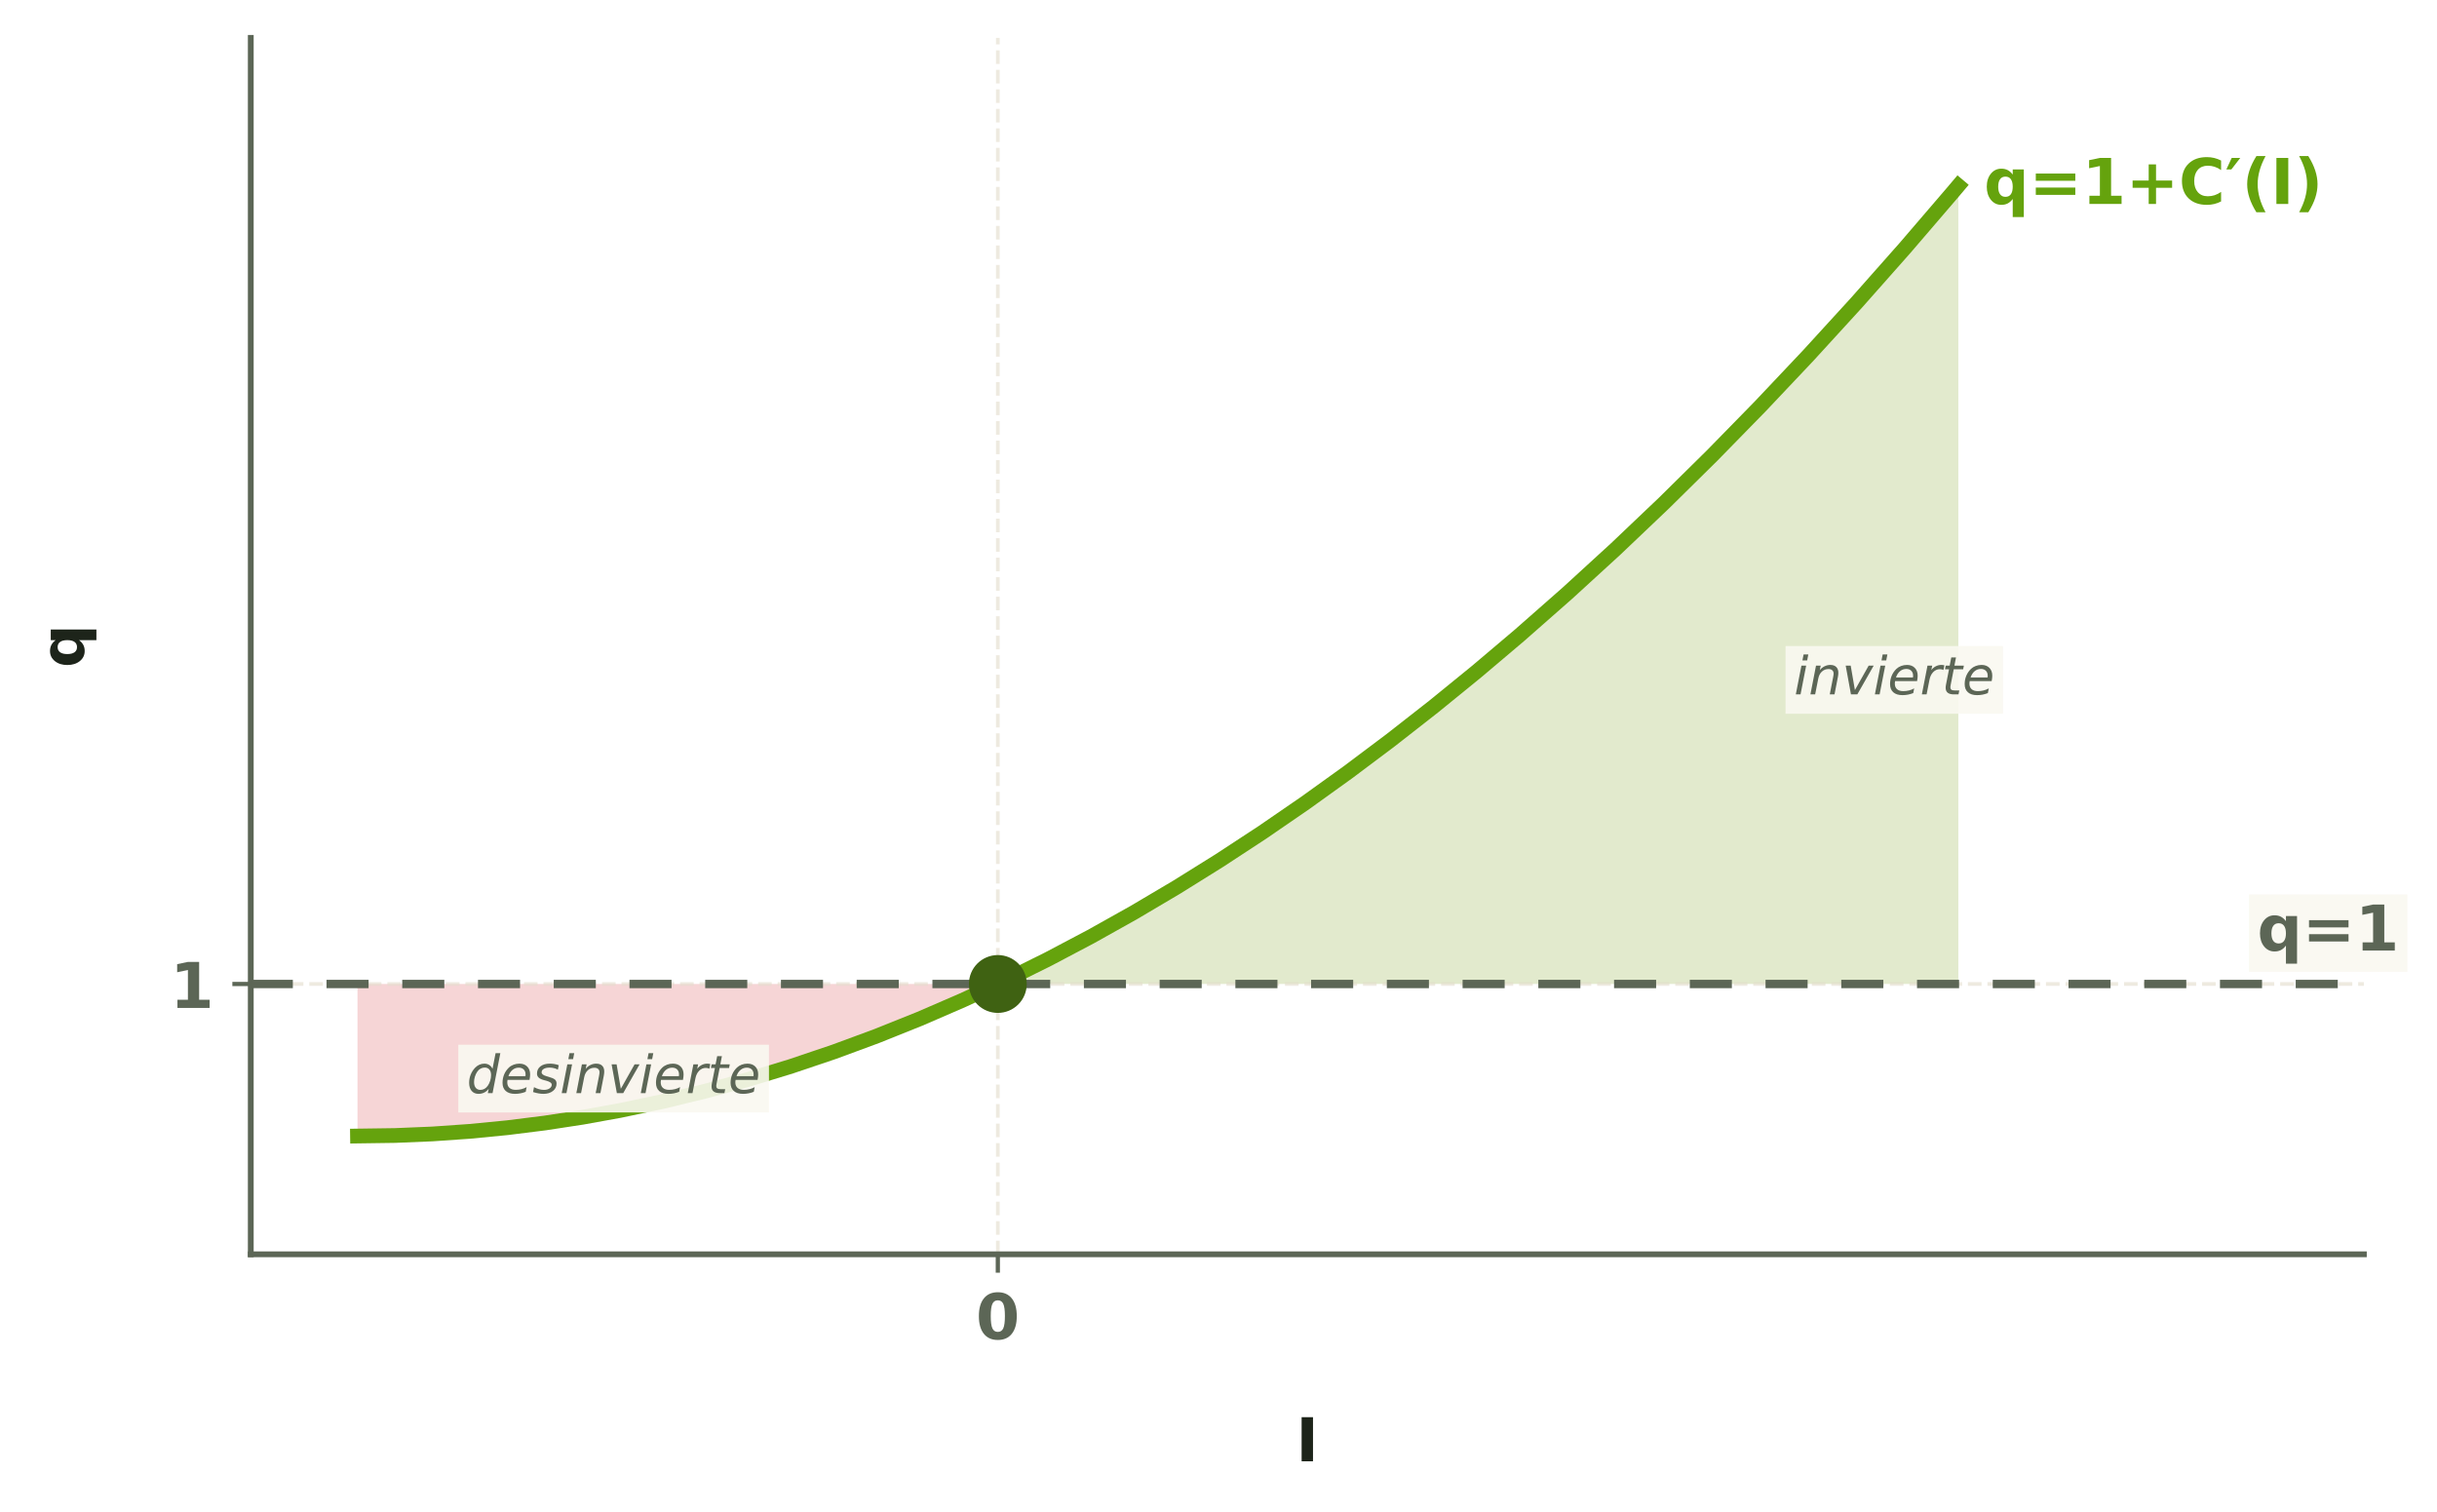
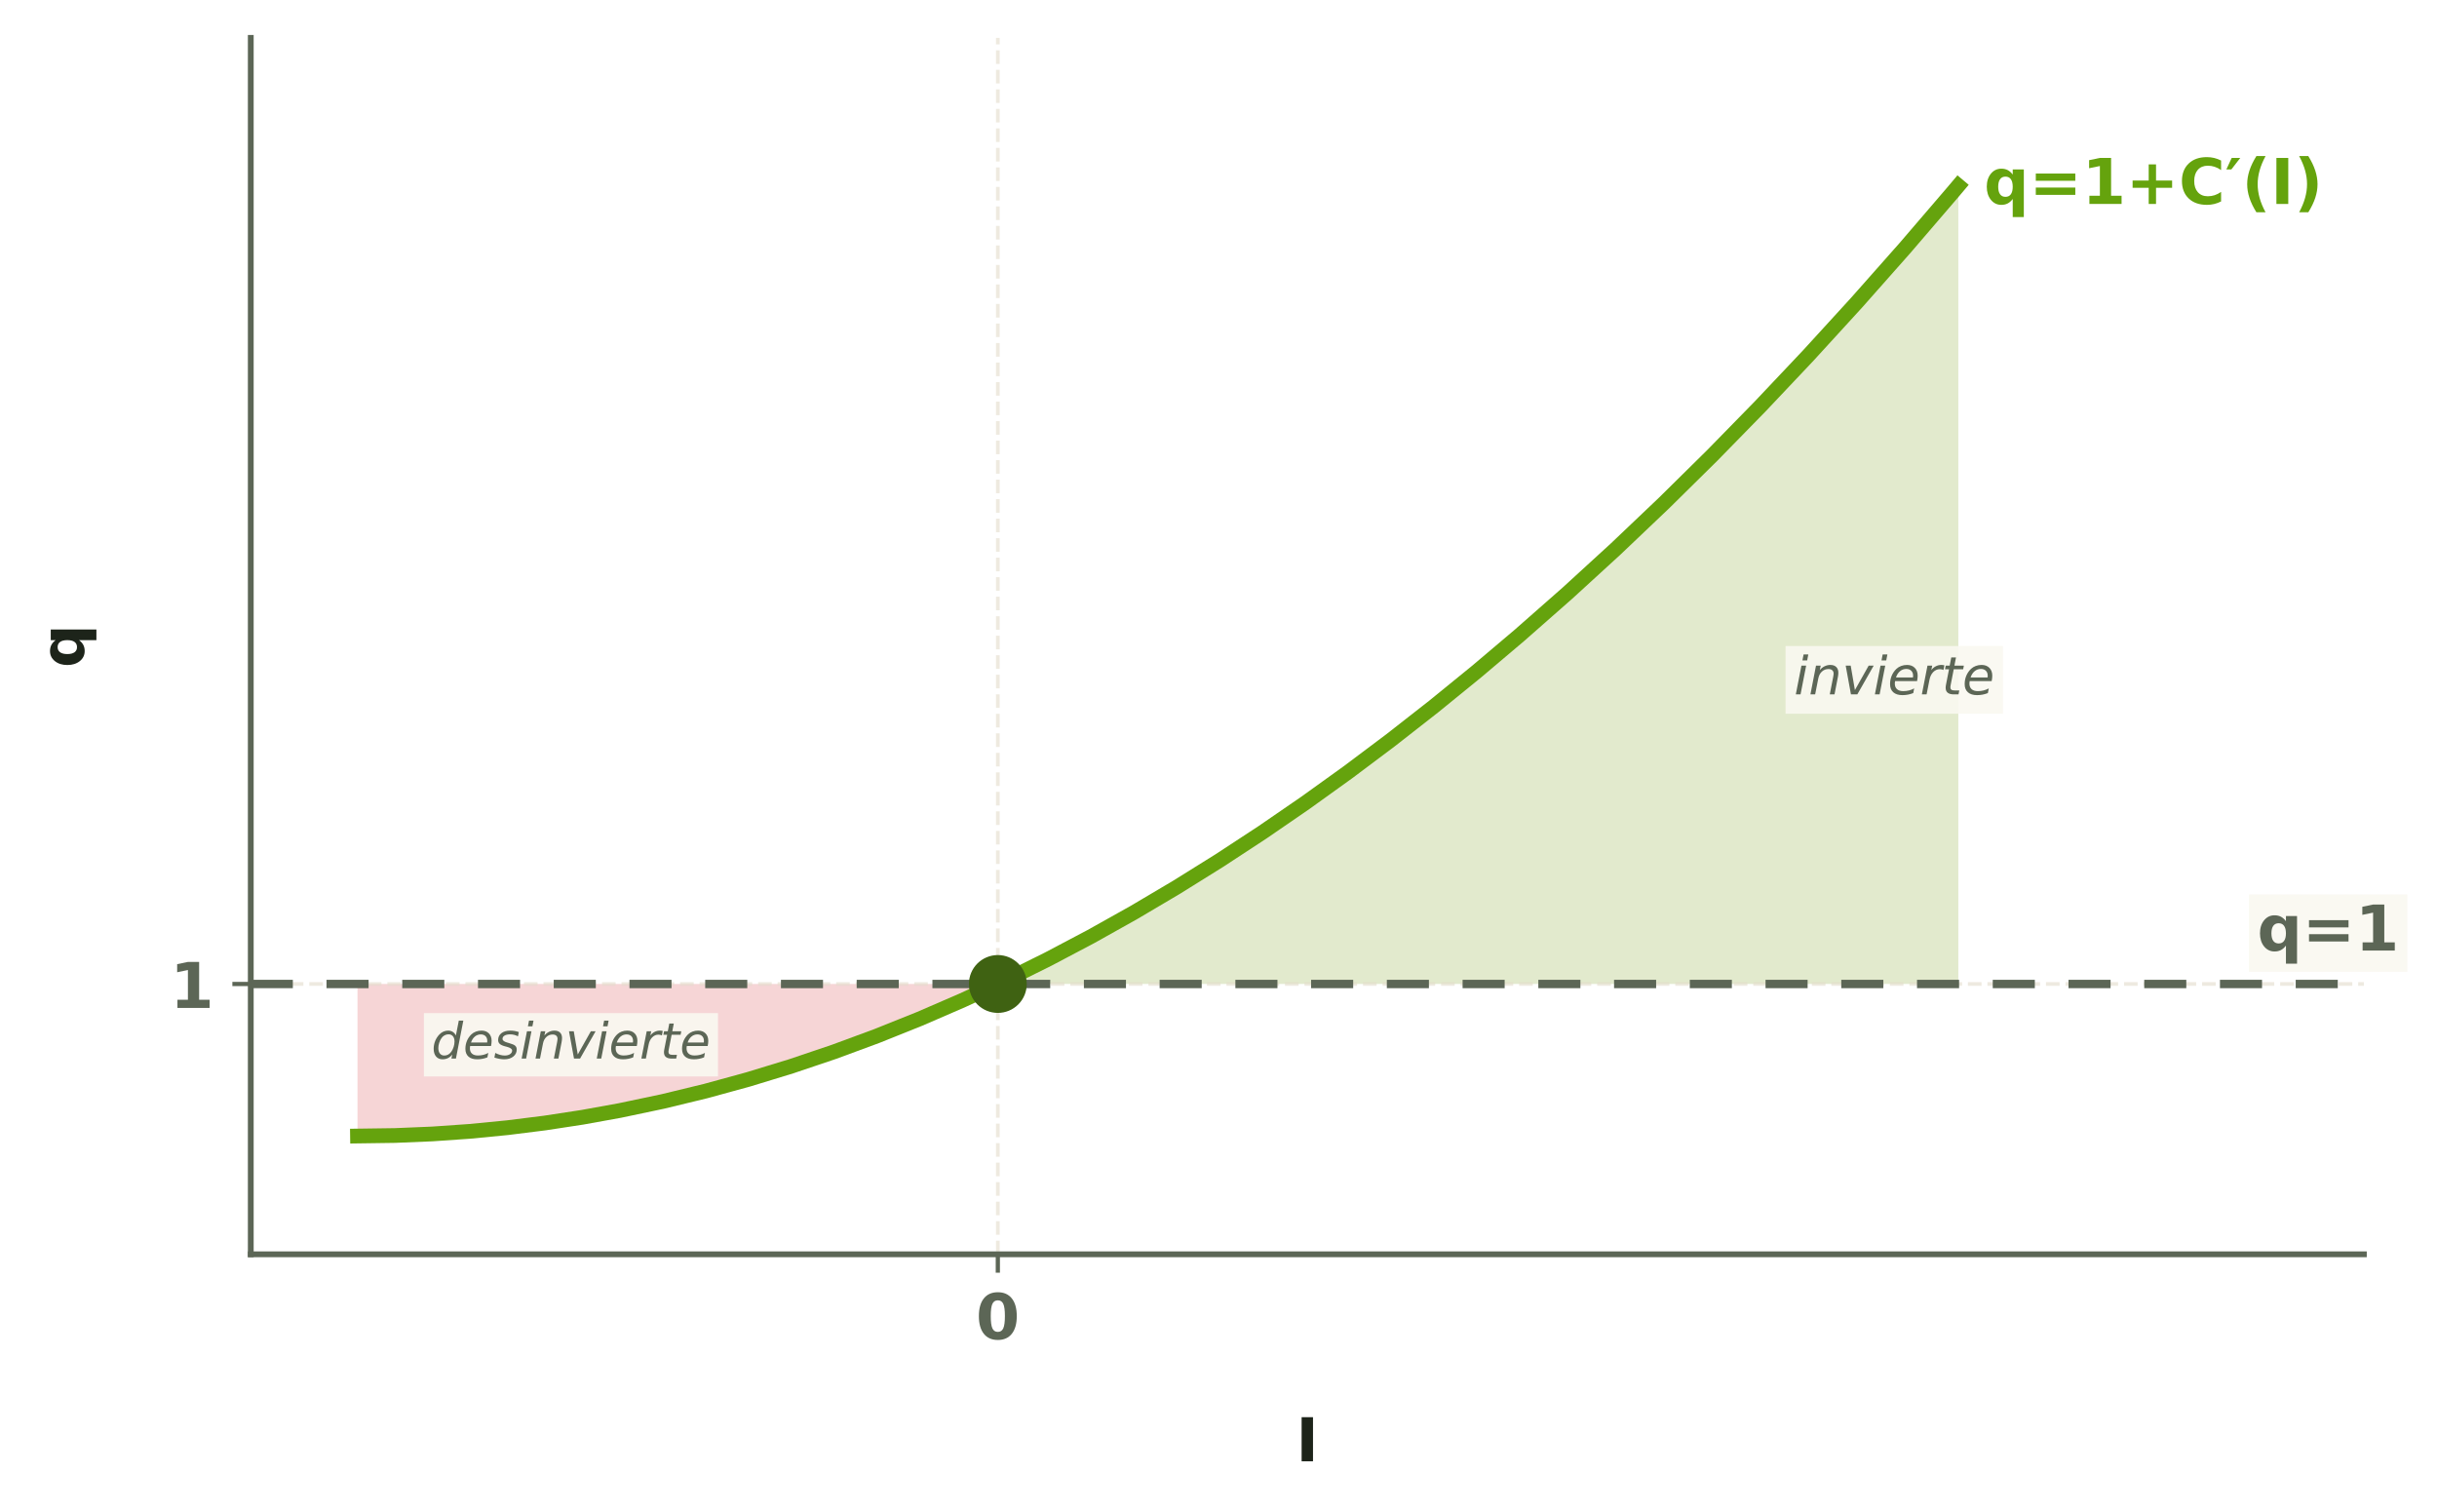
<svg xmlns="http://www.w3.org/2000/svg" xmlns:xlink="http://www.w3.org/1999/xlink" width="463.343pt" height="287.408pt" viewBox="0 0 463.343 287.408" version="1.1">
  <defs>
    <style type="text/css">*{stroke-linejoin: round; stroke-linecap: butt}</style>
  </defs>
  <g id="figure_1">
    <g id="patch_1">
      <path d="M 0 287.408  L 463.343 287.408  L 463.343 0  L 0 0  L 0 287.408  z " style="fill: none; opacity: 0" />
    </g>
    <g id="axes_1">
      <g id="patch_2">
        <path d="M 47.679 238.464  L 449.439 238.464  L 449.439 7.2  L 47.679 7.2  L 47.679 238.464  z " style="fill: none" />
      </g>
      <g id="PolyCollection_1">
        <path d="M 190.123 186.878  L 190.123 187.072  L 191.141 187.072  L 192.159 187.072  L 193.177 187.072  L 194.195 187.072  L 195.212 187.072  L 196.23 187.072  L 197.248 187.072  L 198.266 187.072  L 199.284 187.072  L 200.302 187.072  L 201.32 187.072  L 202.338 187.072  L 203.356 187.072  L 204.374 187.072  L 205.392 187.072  L 206.41 187.072  L 207.428 187.072  L 208.446 187.072  L 209.464 187.072  L 210.482 187.072  L 211.499 187.072  L 212.517 187.072  L 213.535 187.072  L 214.553 187.072  L 215.571 187.072  L 216.589 187.072  L 217.607 187.072  L 218.625 187.072  L 219.643 187.072  L 220.661 187.072  L 221.679 187.072  L 222.697 187.072  L 223.715 187.072  L 224.733 187.072  L 225.751 187.072  L 226.769 187.072  L 227.786 187.072  L 228.804 187.072  L 229.822 187.072  L 230.84 187.072  L 231.858 187.072  L 232.876 187.072  L 233.894 187.072  L 234.912 187.072  L 235.93 187.072  L 236.948 187.072  L 237.966 187.072  L 238.984 187.072  L 240.002 187.072  L 241.02 187.072  L 242.038 187.072  L 243.056 187.072  L 244.074 187.072  L 245.091 187.072  L 246.109 187.072  L 247.127 187.072  L 248.145 187.072  L 249.163 187.072  L 250.181 187.072  L 251.199 187.072  L 252.217 187.072  L 253.235 187.072  L 254.253 187.072  L 255.271 187.072  L 256.289 187.072  L 257.307 187.072  L 258.325 187.072  L 259.343 187.072  L 260.361 187.072  L 261.378 187.072  L 262.396 187.072  L 263.414 187.072  L 264.432 187.072  L 265.45 187.072  L 266.468 187.072  L 267.486 187.072  L 268.504 187.072  L 269.522 187.072  L 270.54 187.072  L 271.558 187.072  L 272.576 187.072  L 273.594 187.072  L 274.612 187.072  L 275.63 187.072  L 276.648 187.072  L 277.665 187.072  L 278.683 187.072  L 279.701 187.072  L 280.719 187.072  L 281.737 187.072  L 282.755 187.072  L 283.773 187.072  L 284.791 187.072  L 285.809 187.072  L 286.827 187.072  L 287.845 187.072  L 288.863 187.072  L 289.881 187.072  L 290.899 187.072  L 291.917 187.072  L 292.935 187.072  L 293.952 187.072  L 294.97 187.072  L 295.988 187.072  L 297.006 187.072  L 298.024 187.072  L 299.042 187.072  L 300.06 187.072  L 301.078 187.072  L 302.096 187.072  L 303.114 187.072  L 304.132 187.072  L 305.15 187.072  L 306.168 187.072  L 307.186 187.072  L 308.204 187.072  L 309.222 187.072  L 310.24 187.072  L 311.257 187.072  L 312.275 187.072  L 313.293 187.072  L 314.311 187.072  L 315.329 187.072  L 316.347 187.072  L 317.365 187.072  L 318.383 187.072  L 319.401 187.072  L 320.419 187.072  L 321.437 187.072  L 322.455 187.072  L 323.473 187.072  L 324.491 187.072  L 325.509 187.072  L 326.527 187.072  L 327.544 187.072  L 328.562 187.072  L 329.58 187.072  L 330.598 187.072  L 331.616 187.072  L 332.634 187.072  L 333.652 187.072  L 334.67 187.072  L 335.688 187.072  L 336.706 187.072  L 337.724 187.072  L 338.742 187.072  L 339.76 187.072  L 340.778 187.072  L 341.796 187.072  L 342.814 187.072  L 343.831 187.072  L 344.849 187.072  L 345.867 187.072  L 346.885 187.072  L 347.903 187.072  L 348.921 187.072  L 349.939 187.072  L 350.957 187.072  L 351.975 187.072  L 352.993 187.072  L 354.011 187.072  L 355.029 187.072  L 356.047 187.072  L 357.065 187.072  L 358.083 187.072  L 359.101 187.072  L 360.119 187.072  L 361.136 187.072  L 362.154 187.072  L 363.172 187.072  L 364.19 187.072  L 365.208 187.072  L 366.226 187.072  L 367.244 187.072  L 368.262 187.072  L 369.28 187.072  L 370.298 187.072  L 371.316 187.072  L 372.334 187.072  L 372.334 35.305  L 372.334 35.305  L 371.316 36.512  L 370.298 37.714  L 369.28 38.912  L 368.262 40.107  L 367.244 41.297  L 366.226 42.483  L 365.208 43.666  L 364.19 44.844  L 363.172 46.018  L 362.154 47.188  L 361.136 48.354  L 360.119 49.516  L 359.101 50.674  L 358.083 51.828  L 357.065 52.978  L 356.047 54.124  L 355.029 55.266  L 354.011 56.404  L 352.993 57.537  L 351.975 58.667  L 350.957 59.793  L 349.939 60.914  L 348.921 62.032  L 347.903 63.146  L 346.885 64.255  L 345.867 65.361  L 344.849 66.462  L 343.831 67.559  L 342.814 68.653  L 341.796 69.742  L 340.778 70.827  L 339.76 71.908  L 338.742 72.986  L 337.724 74.059  L 336.706 75.128  L 335.688 76.193  L 334.67 77.254  L 333.652 78.311  L 332.634 79.364  L 331.616 80.413  L 330.598 81.457  L 329.58 82.498  L 328.562 83.535  L 327.544 84.568  L 326.527 85.596  L 325.509 86.621  L 324.491 87.642  L 323.473 88.658  L 322.455 89.671  L 321.437 90.679  L 320.419 91.683  L 319.401 92.684  L 318.383 93.68  L 317.365 94.672  L 316.347 95.661  L 315.329 96.645  L 314.311 97.625  L 313.293 98.601  L 312.275 99.573  L 311.257 100.541  L 310.24 101.505  L 309.222 102.465  L 308.204 103.421  L 307.186 104.373  L 306.168 105.321  L 305.15 106.265  L 304.132 107.204  L 303.114 108.14  L 302.096 109.072  L 301.078 109.999  L 300.06 110.923  L 299.042 111.842  L 298.024 112.758  L 297.006 113.669  L 295.988 114.577  L 294.97 115.48  L 293.952 116.379  L 292.935 117.275  L 291.917 118.166  L 290.899 119.053  L 289.881 119.936  L 288.863 120.815  L 287.845 121.691  L 286.827 122.562  L 285.809 123.429  L 284.791 124.291  L 283.773 125.15  L 282.755 126.005  L 281.737 126.856  L 280.719 127.703  L 279.701 128.546  L 278.683 129.384  L 277.665 130.219  L 276.648 131.05  L 275.63 131.876  L 274.612 132.699  L 273.594 133.517  L 272.576 134.332  L 271.558 135.142  L 270.54 135.948  L 269.522 136.751  L 268.504 137.549  L 267.486 138.343  L 266.468 139.133  L 265.45 139.92  L 264.432 140.702  L 263.414 141.48  L 262.396 142.254  L 261.378 143.024  L 260.361 143.79  L 259.343 144.552  L 258.325 145.309  L 257.307 146.063  L 256.289 146.813  L 255.271 147.559  L 254.253 148.3  L 253.235 149.038  L 252.217 149.772  L 251.199 150.501  L 250.181 151.227  L 249.163 151.948  L 248.145 152.666  L 247.127 153.379  L 246.109 154.088  L 245.091 154.794  L 244.074 155.495  L 243.056 156.192  L 242.038 156.885  L 241.02 157.575  L 240.002 158.26  L 238.984 158.941  L 237.966 159.618  L 236.948 160.291  L 235.93 160.96  L 234.912 161.625  L 233.894 162.285  L 232.876 162.942  L 231.858 163.595  L 230.84 164.244  L 229.822 164.888  L 228.804 165.529  L 227.786 166.166  L 226.769 166.798  L 225.751 167.427  L 224.733 168.051  L 223.715 168.672  L 222.697 169.288  L 221.679 169.9  L 220.661 170.509  L 219.643 171.113  L 218.625 171.713  L 217.607 172.309  L 216.589 172.901  L 215.571 173.49  L 214.553 174.074  L 213.535 174.654  L 212.517 175.23  L 211.499 175.801  L 210.482 176.369  L 209.464 176.933  L 208.446 177.493  L 207.428 178.049  L 206.41 178.6  L 205.392 179.148  L 204.374 179.692  L 203.356 180.231  L 202.338 180.767  L 201.32 181.298  L 200.302 181.826  L 199.284 182.349  L 198.266 182.869  L 197.248 183.384  L 196.23 183.895  L 195.212 184.403  L 194.195 184.906  L 193.177 185.405  L 192.159 185.9  L 191.141 186.391  L 190.123 186.878  z " clip-path="url(#p211698a00a)" style="fill: #e2eacd" />
      </g>
      <g id="PolyCollection_2">
        <path d="M 67.97 187.072  L 67.97 215.98  L 68.988 215.978  L 70.006 215.972  L 71.024 215.962  L 72.042 215.948  L 73.06 215.929  L 74.078 215.907  L 75.096 215.881  L 76.114 215.851  L 77.132 215.816  L 78.15 215.778  L 79.167 215.735  L 80.185 215.689  L 81.203 215.638  L 82.221 215.584  L 83.239 215.525  L 84.257 215.463  L 85.275 215.396  L 86.293 215.325  L 87.311 215.25  L 88.329 215.172  L 89.347 215.089  L 90.365 215.002  L 91.383 214.911  L 92.401 214.816  L 93.419 214.717  L 94.437 214.614  L 95.454 214.507  L 96.472 214.396  L 97.49 214.28  L 98.508 214.161  L 99.526 214.038  L 100.544 213.911  L 101.562 213.779  L 102.58 213.644  L 103.598 213.504  L 104.616 213.361  L 105.634 213.213  L 106.652 213.062  L 107.67 212.906  L 108.688 212.746  L 109.706 212.583  L 110.724 212.415  L 111.741 212.243  L 112.759 212.067  L 113.777 211.888  L 114.795 211.704  L 115.813 211.516  L 116.831 211.324  L 117.849 211.128  L 118.867 210.928  L 119.885 210.724  L 120.903 210.515  L 121.921 210.303  L 122.939 210.087  L 123.957 209.867  L 124.975 209.642  L 125.993 209.414  L 127.011 209.182  L 128.029 208.945  L 129.046 208.705  L 130.064 208.46  L 131.082 208.211  L 132.1 207.959  L 133.118 207.702  L 134.136 207.441  L 135.154 207.177  L 136.172 206.908  L 137.19 206.635  L 138.208 206.358  L 139.226 206.077  L 140.244 205.792  L 141.262 205.503  L 142.28 205.21  L 143.298 204.913  L 144.316 204.612  L 145.333 204.307  L 146.351 203.998  L 147.369 203.685  L 148.387 203.367  L 149.405 203.046  L 150.423 202.721  L 151.441 202.391  L 152.459 202.058  L 153.477 201.72  L 154.495 201.379  L 155.513 201.033  L 156.531 200.683  L 157.549 200.33  L 158.567 199.972  L 159.585 199.61  L 160.603 199.245  L 161.62 198.875  L 162.638 198.501  L 163.656 198.123  L 164.674 197.741  L 165.692 197.355  L 166.71 196.965  L 167.728 196.571  L 168.746 196.173  L 169.764 195.77  L 170.782 195.364  L 171.8 194.954  L 172.818 194.54  L 173.836 194.121  L 174.854 193.699  L 175.872 193.273  L 176.89 192.842  L 177.907 192.408  L 178.925 191.969  L 179.943 191.526  L 180.961 191.08  L 181.979 190.629  L 182.997 190.174  L 184.015 189.716  L 185.033 189.253  L 186.051 188.786  L 187.069 188.315  L 188.087 187.84  L 189.105 187.361  L 189.105 187.072  L 189.105 187.072  L 188.087 187.072  L 187.069 187.072  L 186.051 187.072  L 185.033 187.072  L 184.015 187.072  L 182.997 187.072  L 181.979 187.072  L 180.961 187.072  L 179.943 187.072  L 178.925 187.072  L 177.907 187.072  L 176.89 187.072  L 175.872 187.072  L 174.854 187.072  L 173.836 187.072  L 172.818 187.072  L 171.8 187.072  L 170.782 187.072  L 169.764 187.072  L 168.746 187.072  L 167.728 187.072  L 166.71 187.072  L 165.692 187.072  L 164.674 187.072  L 163.656 187.072  L 162.638 187.072  L 161.62 187.072  L 160.603 187.072  L 159.585 187.072  L 158.567 187.072  L 157.549 187.072  L 156.531 187.072  L 155.513 187.072  L 154.495 187.072  L 153.477 187.072  L 152.459 187.072  L 151.441 187.072  L 150.423 187.072  L 149.405 187.072  L 148.387 187.072  L 147.369 187.072  L 146.351 187.072  L 145.333 187.072  L 144.316 187.072  L 143.298 187.072  L 142.28 187.072  L 141.262 187.072  L 140.244 187.072  L 139.226 187.072  L 138.208 187.072  L 137.19 187.072  L 136.172 187.072  L 135.154 187.072  L 134.136 187.072  L 133.118 187.072  L 132.1 187.072  L 131.082 187.072  L 130.064 187.072  L 129.046 187.072  L 128.029 187.072  L 127.011 187.072  L 125.993 187.072  L 124.975 187.072  L 123.957 187.072  L 122.939 187.072  L 121.921 187.072  L 120.903 187.072  L 119.885 187.072  L 118.867 187.072  L 117.849 187.072  L 116.831 187.072  L 115.813 187.072  L 114.795 187.072  L 113.777 187.072  L 112.759 187.072  L 111.741 187.072  L 110.724 187.072  L 109.706 187.072  L 108.688 187.072  L 107.67 187.072  L 106.652 187.072  L 105.634 187.072  L 104.616 187.072  L 103.598 187.072  L 102.58 187.072  L 101.562 187.072  L 100.544 187.072  L 99.526 187.072  L 98.508 187.072  L 97.49 187.072  L 96.472 187.072  L 95.454 187.072  L 94.437 187.072  L 93.419 187.072  L 92.401 187.072  L 91.383 187.072  L 90.365 187.072  L 89.347 187.072  L 88.329 187.072  L 87.311 187.072  L 86.293 187.072  L 85.275 187.072  L 84.257 187.072  L 83.239 187.072  L 82.221 187.072  L 81.203 187.072  L 80.185 187.072  L 79.167 187.072  L 78.15 187.072  L 77.132 187.072  L 76.114 187.072  L 75.096 187.072  L 74.078 187.072  L 73.06 187.072  L 72.042 187.072  L 71.024 187.072  L 70.006 187.072  L 68.988 187.072  L 67.97 187.072  z " clip-path="url(#p211698a00a)" style="fill: #f6d5d6" />
      </g>
      <g id="matplotlib.axis_1">
        <g id="xtick_1">
          <g id="line2d_1">
            <path d="M 189.716 238.464  L 189.716 7.2  " clip-path="url(#p211698a00a)" style="fill: none; stroke-dasharray: 2.59,1.12; stroke-dashoffset: 0; stroke: #e2dccb; stroke-opacity: 0.6; stroke-width: 0.7" />
          </g>
          <g id="line2d_2">
            <defs>
              <path id="m096bc9ec4f" d="M 0 0  L 0 3.5  " style="stroke: #5c6656; stroke-width: 0.8" />
            </defs>
            <g>
              <use xlink:href="#m096bc9ec4f" x="189.716" y="238.464" style="fill: #5c6656; stroke: #5c6656; stroke-width: 0.8" />
            </g>
          </g>
          <g id="text_1">
            <g style="fill: #5c6656" transform="translate(185.5409 254.5821) scale(0.12 -0.12)">
              <defs>
                <path id="DejaVuSans-Bold-30" d="M 2944 2338  Q 2944 3213 2780 3570  Q 2616 3928 2228 3928  Q 1841 3928 1675 3570  Q 1509 3213 1509 2338  Q 1509 1453 1675 1090  Q 1841 728 2228 728  Q 2613 728 2778 1090  Q 2944 1453 2944 2338  z M 4147 2328  Q 4147 1169 3647 539  Q 3147 -91 2228 -91  Q 1306 -91 806 539  Q 306 1169 306 2328  Q 306 3491 806 4120  Q 1306 4750 2228 4750  Q 3147 4750 3647 4120  Q 4147 3491 4147 2328  z " transform="scale(0.015625)" />
              </defs>
              <use xlink:href="#DejaVuSans-Bold-30" />
            </g>
          </g>
        </g>
        <g id="text_2">
          <g style="fill: #1d241a" transform="translate(246.42 277.816) scale(0.115 -0.115)">
            <defs>
              <path id="DejaVuSans-Bold-49" d="M 588 4666  L 1791 4666  L 1791 0  L 588 0  L 588 4666  z " transform="scale(0.015625)" />
            </defs>
            <use xlink:href="#DejaVuSans-Bold-49" />
          </g>
        </g>
      </g>
      <g id="matplotlib.axis_2">
        <g id="ytick_1">
          <g id="line2d_3">
            <path d="M 47.679 187.072  L 449.439 187.072  " clip-path="url(#p211698a00a)" style="fill: none; stroke-dasharray: 2.59,1.12; stroke-dashoffset: 0; stroke: #e2dccb; stroke-opacity: 0.6; stroke-width: 0.7" />
          </g>
          <g id="line2d_4">
            <defs>
              <path id="m035c01e7cd" d="M 0 0  L -3.5 0  " style="stroke: #5c6656; stroke-width: 0.8" />
            </defs>
            <g>
              <use xlink:href="#m035c01e7cd" x="47.679" y="187.072" style="fill: #5c6656; stroke: #5c6656; stroke-width: 0.8" />
            </g>
          </g>
          <g id="text_3">
            <g style="fill: #5c6656" transform="translate(32.32984 191.6311) scale(0.12 -0.12)">
              <defs>
                <path id="DejaVuSans-Bold-31" d="M 750 831  L 1813 831  L 1813 3847  L 722 3622  L 722 4441  L 1806 4666  L 2950 4666  L 2950 831  L 4013 831  L 4013 0  L 750 0  L 750 831  z " transform="scale(0.015625)" />
              </defs>
              <use xlink:href="#DejaVuSans-Bold-31" />
            </g>
          </g>
        </g>
        <g id="text_4">
          <g style="fill: #1d241a" transform="translate(15.9382 126.9477) rotate(-90) scale(0.115 -0.115)">
            <defs>
              <path id="DejaVuSans-Bold-71" d="M 2181 2772  Q 1825 2772 1636 2509  Q 1447 2247 1447 1747  Q 1447 1247 1636 984  Q 1825 722 2181 722  Q 2541 722 2730 984  Q 2919 1247 2919 1747  Q 2919 2247 2730 2509  Q 2541 2772 2181 2772  z M 2919 506  Q 2688 197 2409 53  Q 2131 -91 1766 -91  Q 1119 -91 703 423  Q 288 938 288 1747  Q 288 2556 703 3067  Q 1119 3578 1766 3578  Q 2131 3578 2409 3434  Q 2688 3291 2919 2981  L 2919 3500  L 4044 3500  L 4044 -1331  L 2919 -1331  L 2919 506  z " transform="scale(0.015625)" />
            </defs>
            <use xlink:href="#DejaVuSans-Bold-71" />
          </g>
        </g>
      </g>
      <g id="line2d_5">
        <path d="M 67.97 215.98  L 75.096 215.881  L 82.221 215.584  L 89.347 215.089  L 96.472 214.396  L 103.598 213.504  L 110.724 212.415  L 117.849 211.128  L 125.993 209.414  L 134.136 207.441  L 142.28 205.21  L 150.423 202.721  L 158.567 199.972  L 166.71 196.965  L 174.854 193.699  L 182.997 190.174  L 191.141 186.391  L 199.284 182.349  L 207.428 178.049  L 215.571 173.49  L 223.715 168.672  L 231.858 163.595  L 240.002 158.26  L 248.145 152.666  L 256.289 146.813  L 264.432 140.702  L 272.576 134.332  L 280.719 127.703  L 288.863 120.815  L 298.024 112.758  L 307.186 104.373  L 316.347 95.661  L 325.509 86.621  L 334.67 77.254  L 343.831 67.559  L 352.993 57.537  L 362.154 47.188  L 371.316 36.512  L 372.334 35.305  L 372.334 35.305  " clip-path="url(#p211698a00a)" style="fill: none; stroke: #65a30d; stroke-width: 2.8; stroke-linecap: square" />
      </g>
      <g id="line2d_6">
        <path d="M 47.679 187.072  L 449.439 187.072  " clip-path="url(#p211698a00a)" style="fill: none; stroke-dasharray: 8,6.4; stroke-dashoffset: 0; stroke: #5c6656; stroke-width: 1.6" />
      </g>
      <g id="patch_3">
        <path d="M 47.679 238.464  L 47.679 7.2  " style="fill: none; stroke: #5c6656; stroke-width: 1.1; stroke-linejoin: miter; stroke-linecap: square" />
      </g>
      <g id="patch_4">
        <path d="M 47.679 238.464  L 449.439 238.464  " style="fill: none; stroke: #5c6656; stroke-width: 1.1; stroke-linejoin: miter; stroke-linecap: square" />
      </g>
      <g id="text_5">
        <g style="fill: #65a30d" transform="translate(377.2036 38.77685) scale(0.12 -0.12)">
          <defs>
            <path id="DejaVuSans-Bold-3d" d="M 678 3084  L 4684 3084  L 4684 2350  L 678 2350  L 678 3084  z M 678 1663  L 4684 1663  L 4684 922  L 678 922  L 678 1663  z " transform="scale(0.015625)" />
            <path id="DejaVuSans-Bold-2b" d="M 3053 4013  L 3053 2375  L 4684 2375  L 4684 1638  L 3053 1638  L 3053 0  L 2309 0  L 2309 1638  L 678 1638  L 678 2375  L 2309 2375  L 2309 4013  L 3053 4013  z " transform="scale(0.015625)" />
            <path id="DejaVuSans-Bold-43" d="M 4288 256  Q 3956 84 3597 -3  Q 3238 -91 2847 -91  Q 1681 -91 1000 561  Q 319 1213 319 2328  Q 319 3447 1000 4098  Q 1681 4750 2847 4750  Q 3238 4750 3597 4662  Q 3956 4575 4288 4403  L 4288 3438  Q 3953 3666 3628 3772  Q 3303 3878 2944 3878  Q 2300 3878 1931 3465  Q 1563 3053 1563 2328  Q 1563 1606 1931 1193  Q 2300 781 2944 781  Q 3303 781 3628 887  Q 3953 994 4288 1222  L 4288 256  z " transform="scale(0.015625)" />
            <path id="DejaVuSans-Bold-2032" d="M 125 3500  L 666 4666  L 1534 4666  L 631 3500  L 125 3500  z " transform="scale(0.015625)" />
            <path id="DejaVuSans-Bold-28" d="M 2413 -844  L 1484 -844  Q 1006 -72 778 623  Q 550 1319 550 2003  Q 550 2688 779 3389  Q 1009 4091 1484 4856  L 2413 4856  Q 2013 4116 1813 3408  Q 1613 2700 1613 2009  Q 1613 1319 1811 609  Q 2009 -100 2413 -844  z " transform="scale(0.015625)" />
            <path id="DejaVuSans-Bold-29" d="M 513 -844  Q 913 -100 1113 609  Q 1313 1319 1313 2009  Q 1313 2700 1113 3408  Q 913 4116 513 4856  L 1441 4856  Q 1916 4091 2145 3389  Q 2375 2688 2375 2003  Q 2375 1319 2147 623  Q 1919 -72 1441 -844  L 513 -844  z " transform="scale(0.015625)" />
          </defs>
          <use xlink:href="#DejaVuSans-Bold-71" />
          <use xlink:href="#DejaVuSans-Bold-3d" x="71.582" />
          <use xlink:href="#DejaVuSans-Bold-31" x="155.371" />
          <use xlink:href="#DejaVuSans-Bold-2b" x="224.951" />
          <use xlink:href="#DejaVuSans-Bold-43" x="308.74" />
          <use xlink:href="#DejaVuSans-Bold-2032" x="382.129" />
          <use xlink:href="#DejaVuSans-Bold-28" x="408.496" />
          <use xlink:href="#DejaVuSans-Bold-49" x="454.199" />
          <use xlink:href="#DejaVuSans-Bold-29" x="491.406" />
        </g>
      </g>
      <g id="text_6">
        <g id="patch_5">
          <path d="M 427.588 184.778  L 457.703 184.778  L 457.703 170.044  L 427.588 170.044  z " style="fill: #faf8f1; opacity: 0.9" />
        </g>
        <g style="fill: #5c6656" transform="translate(429.1483 180.722) scale(0.12 -0.12)">
          <use xlink:href="#DejaVuSans-Bold-71" />
          <use xlink:href="#DejaVuSans-Bold-3d" x="71.582" />
          <use xlink:href="#DejaVuSans-Bold-31" x="155.371" />
        </g>
      </g>
      <g id="text_7">
        <g id="patch_6">
          <path d="M 339.484 135.695  L 380.834 135.695  L 380.834 122.817  L 339.484 122.817  z " style="fill: #faf8f1; opacity: 0.9" />
        </g>
        <g style="fill: #5c6656" transform="translate(341.0842 132.0154) scale(0.1 -0.1)">
          <defs>
            <path id="DejaVuSans-Oblique-69" d="M 1172 4863  L 1747 4863  L 1606 4134  L 1031 4134  L 1172 4863  z M 909 3500  L 1484 3500  L 800 0  L 225 0  L 909 3500  z " transform="scale(0.015625)" />
            <path id="DejaVuSans-Oblique-6e" d="M 3566 2113  L 3156 0  L 2578 0  L 2988 2091  Q 3016 2238 3031 2350  Q 3047 2463 3047 2528  Q 3047 2791 2881 2937  Q 2716 3084 2419 3084  Q 1956 3084 1622 2776  Q 1288 2469 1184 1941  L 800 0  L 225 0  L 903 3500  L 1478 3500  L 1363 2950  Q 1603 3253 1940 3418  Q 2278 3584 2650 3584  Q 3113 3584 3367 3334  Q 3622 3084 3622 2631  Q 3622 2519 3608 2391  Q 3594 2263 3566 2113  z " transform="scale(0.015625)" />
            <path id="DejaVuSans-Oblique-76" d="M 459 3500  L 1069 3500  L 1581 525  L 3256 3500  L 3866 3500  L 1875 0  L 1100 0  L 459 3500  z " transform="scale(0.015625)" />
            <path id="DejaVuSans-Oblique-65" d="M 3078 2063  Q 3088 2113 3092 2166  Q 3097 2219 3097 2272  Q 3097 2653 2873 2875  Q 2650 3097 2266 3097  Q 1838 3097 1509 2826  Q 1181 2556 1013 2059  L 3078 2063  z M 3578 1613  L 903 1613  Q 884 1494 878 1425  Q 872 1356 872 1306  Q 872 872 1139 634  Q 1406 397 1894 397  Q 2269 397 2603 481  Q 2938 566 3225 728  L 3116 159  Q 2806 34 2476 -28  Q 2147 -91 1806 -91  Q 1078 -91 686 257  Q 294 606 294 1247  Q 294 1794 489 2264  Q 684 2734 1063 3103  Q 1306 3334 1642 3459  Q 1978 3584 2356 3584  Q 2950 3584 3301 3228  Q 3653 2872 3653 2272  Q 3653 2128 3634 1964  Q 3616 1800 3578 1613  z " transform="scale(0.015625)" />
            <path id="DejaVuSans-Oblique-72" d="M 2853 2969  Q 2766 3016 2653 3041  Q 2541 3066 2413 3066  Q 1953 3066 1609 2717  Q 1266 2369 1153 1784  L 800 0  L 225 0  L 909 3500  L 1484 3500  L 1375 2956  Q 1603 3259 1920 3421  Q 2238 3584 2597 3584  Q 2691 3584 2781 3573  Q 2872 3563 2963 3538  L 2853 2969  z " transform="scale(0.015625)" />
            <path id="DejaVuSans-Oblique-74" d="M 2706 3500  L 2619 3053  L 1472 3053  L 1100 1153  Q 1081 1047 1072 975  Q 1063 903 1063 863  Q 1063 663 1183 572  Q 1303 481 1569 481  L 2150 481  L 2053 0  L 1503 0  Q 991 0 739 200  Q 488 400 488 806  Q 488 878 497 964  Q 506 1050 525 1153  L 897 3053  L 409 3053  L 500 3500  L 978 3500  L 1172 4494  L 1747 4494  L 1556 3500  L 2706 3500  z " transform="scale(0.015625)" />
          </defs>
          <use xlink:href="#DejaVuSans-Oblique-69" />
          <use xlink:href="#DejaVuSans-Oblique-6e" x="27.783" />
          <use xlink:href="#DejaVuSans-Oblique-76" x="91.162" />
          <use xlink:href="#DejaVuSans-Oblique-69" x="150.342" />
          <use xlink:href="#DejaVuSans-Oblique-65" x="178.125" />
          <use xlink:href="#DejaVuSans-Oblique-72" x="239.648" />
          <use xlink:href="#DejaVuSans-Oblique-74" x="280.762" />
          <use xlink:href="#DejaVuSans-Oblique-65" x="319.971" />
        </g>
      </g>
      <g id="text_8">
        <g id="patch_7">
-           <path d="M 87.138 211.498  L 146.199 211.498  L 146.199 198.62  L 87.138 198.62  z " style="fill: #faf8f1; opacity: 0.9" />
+           <path d="M 80.593 204.657  L 136.511 204.657  L 136.511 192.613  L 80.593 192.613  z " style="fill: #faf8f1; opacity: 0.9" />
        </g>
-         <g style="fill: #5c6656" transform="translate(88.73784 207.8186) scale(0.1 -0.1)">
+         <g style="fill: #5c6656" transform="translate(82.018 201.2566) scale(0.095 -0.095)">
          <defs>
            <path id="DejaVuSans-Oblique-64" d="M 2675 525  Q 2444 222 2128 65  Q 1813 -91 1428 -91  Q 903 -91 598 267  Q 294 625 294 1247  Q 294 1766 478 2236  Q 663 2706 1013 3078  Q 1244 3325 1534 3454  Q 1825 3584 2144 3584  Q 2481 3584 2739 3421  Q 2997 3259 3138 2956  L 3513 4863  L 4091 4863  L 3144 0  L 2566 0  L 2675 525  z M 891 1350  Q 891 897 1095 644  Q 1300 391 1663 391  Q 1931 391 2161 520  Q 2391 650 2566 903  Q 2750 1166 2856 1509  Q 2963 1853 2963 2188  Q 2963 2622 2758 2865  Q 2553 3109 2194 3109  Q 1922 3109 1687 2981  Q 1453 2853 1288 2613  Q 1106 2353 998 2009  Q 891 1666 891 1350  z " transform="scale(0.015625)" />
            <path id="DejaVuSans-Oblique-73" d="M 3200 3397  L 3091 2853  Q 2863 2978 2609 3040  Q 2356 3103 2088 3103  Q 1634 3103 1373 2948  Q 1113 2794 1113 2528  Q 1113 2219 1719 2053  Q 1766 2041 1788 2034  L 1972 1978  Q 2547 1819 2739 1644  Q 2931 1469 2931 1166  Q 2931 609 2489 259  Q 2047 -91 1331 -91  Q 1053 -91 747 -37  Q 441 16 72 128  L 184 722  Q 500 559 806 475  Q 1113 391 1394 391  Q 1816 391 2080 572  Q 2344 753 2344 1031  Q 2344 1331 1650 1516  L 1591 1531  L 1394 1581  Q 956 1697 753 1886  Q 550 2075 550 2369  Q 550 2928 970 3256  Q 1391 3584 2113 3584  Q 2397 3584 2667 3537  Q 2938 3491 3200 3397  z " transform="scale(0.015625)" />
          </defs>
          <use xlink:href="#DejaVuSans-Oblique-64" />
          <use xlink:href="#DejaVuSans-Oblique-65" x="63.477" />
          <use xlink:href="#DejaVuSans-Oblique-73" x="125" />
          <use xlink:href="#DejaVuSans-Oblique-69" x="177.1" />
          <use xlink:href="#DejaVuSans-Oblique-6e" x="204.883" />
          <use xlink:href="#DejaVuSans-Oblique-76" x="268.262" />
          <use xlink:href="#DejaVuSans-Oblique-69" x="327.441" />
          <use xlink:href="#DejaVuSans-Oblique-65" x="355.225" />
          <use xlink:href="#DejaVuSans-Oblique-72" x="416.748" />
          <use xlink:href="#DejaVuSans-Oblique-74" x="457.861" />
          <use xlink:href="#DejaVuSans-Oblique-65" x="497.07" />
        </g>
      </g>
      <g id="line2d_7">
        <defs>
          <path id="me2c91f65c1" d="M 0 5  C 1.326 5 2.598 4.473 3.536 3.536  C 4.473 2.598 5 1.326 5 0  C 5 -1.326 4.473 -2.598 3.536 -3.536  C 2.598 -4.473 1.326 -5 0 -5  C -1.326 -5 -2.598 -4.473 -3.536 -3.536  C -4.473 -2.598 -5 -1.326 -5 0  C -5 1.326 -4.473 2.598 -3.536 3.536  C -2.598 4.473 -1.326 5 0 5  z " style="stroke: #3f6212" />
        </defs>
        <g clip-path="url(#p211698a00a)">
          <use xlink:href="#me2c91f65c1" x="189.716" y="187.072" style="fill: #3f6212; stroke: #3f6212" />
        </g>
      </g>
    </g>
  </g>
  <defs>
    <clipPath id="p211698a00a">
      <rect x="47.679" y="7.2" width="401.76" height="231.264" />
    </clipPath>
  </defs>
</svg>
